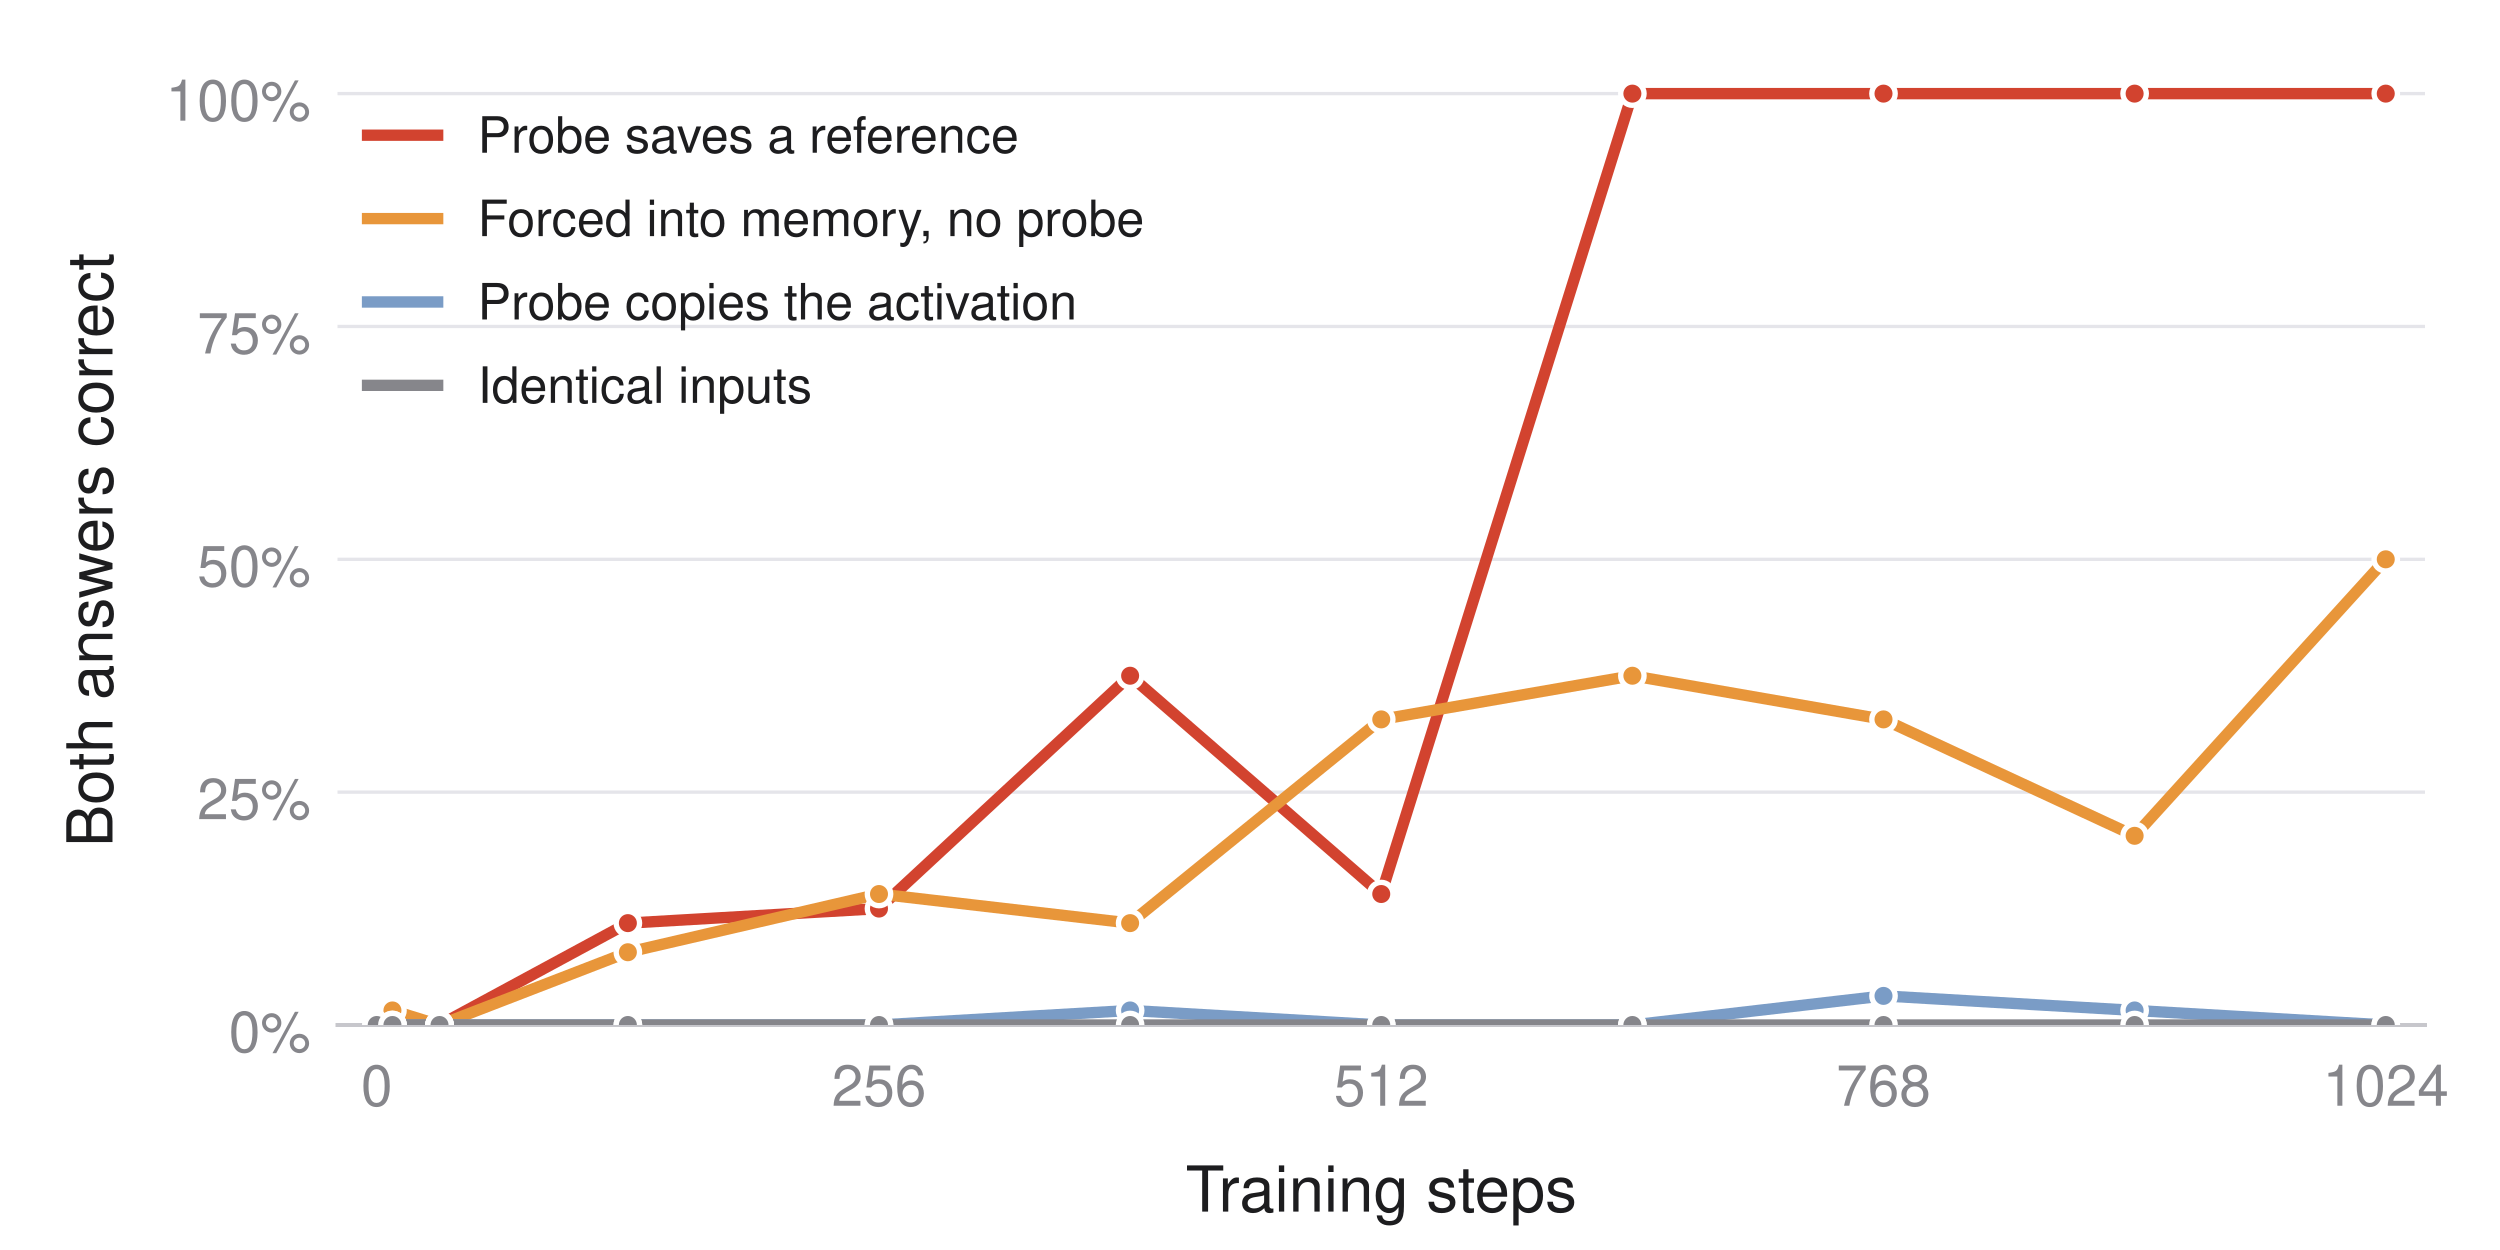
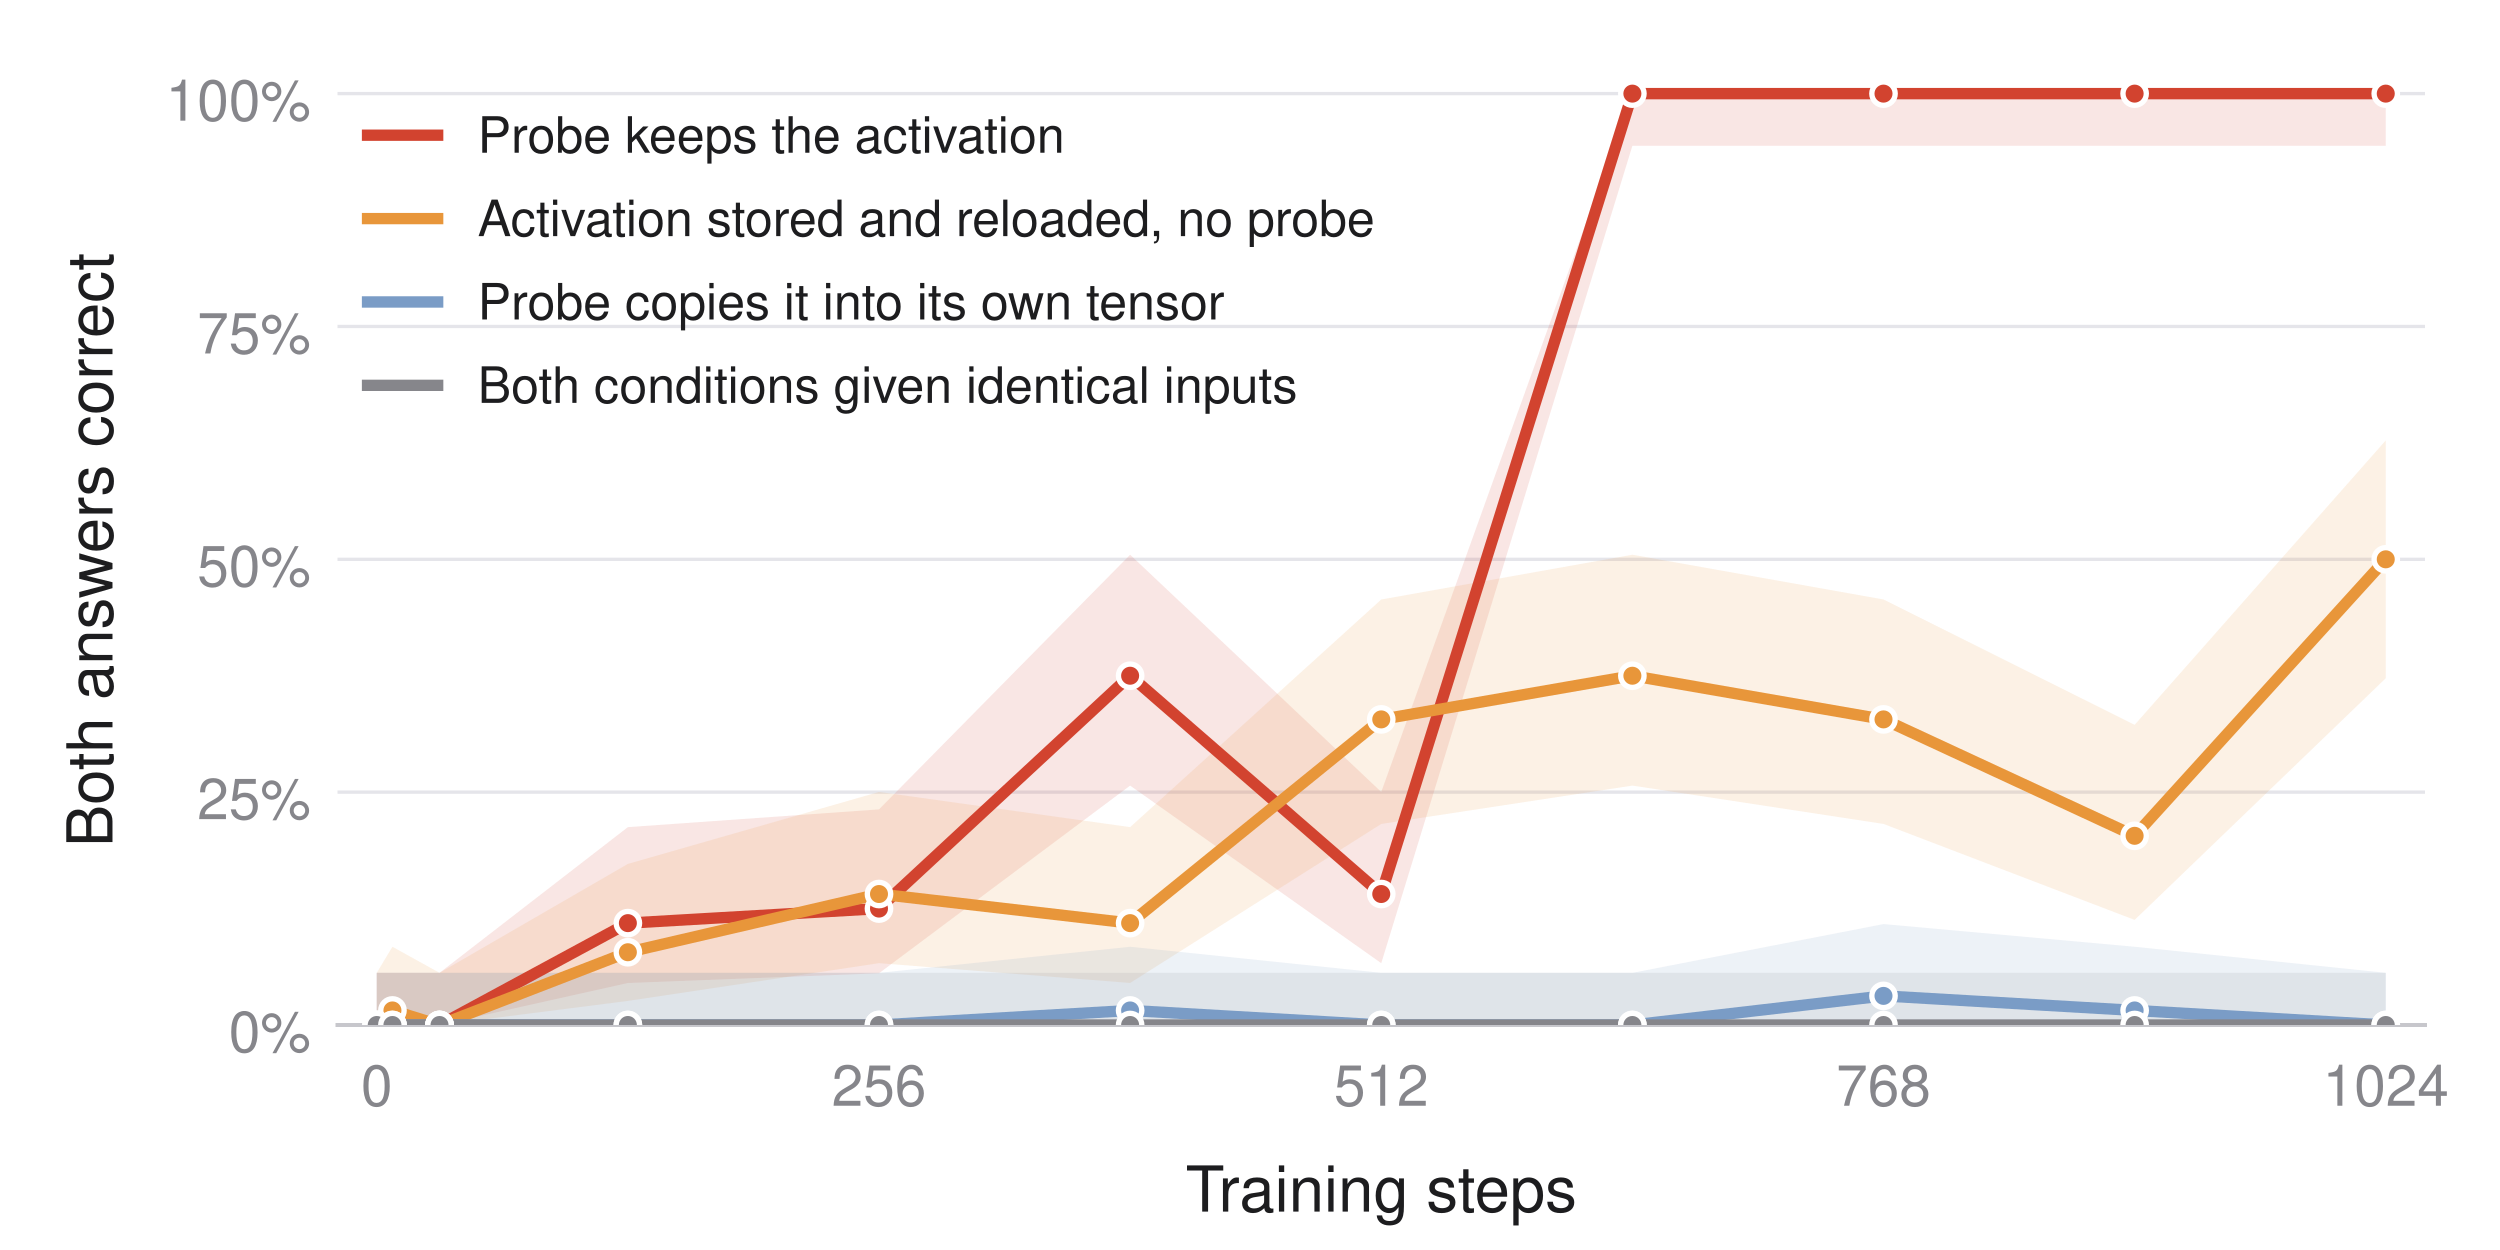
<svg xmlns="http://www.w3.org/2000/svg" xmlns:xlink="http://www.w3.org/1999/xlink" width="748.8pt" height="374.4pt" viewBox="0 0 748.8 374.4" version="1.1">
  <defs>
    <style type="text/css">*{stroke-linejoin: round; stroke-linecap: butt}</style>
  </defs>
  <g id="figure_1">
    <g id="patch_1">
      <path d="M 0 374.4  L 748.8 374.4  L 748.8 0  L 0 0  z " style="fill: #ffffff" />
    </g>
    <g id="axes_1">
      <g id="patch_2">
        <path d="M 101.088 307.008  L 726.336 307.008  L 726.336 22.464  L 101.088 22.464  z " style="fill: #ffffff" />
      </g>
      <g id="matplotlib.axis_1">
        <g id="xtick_1">
          <g id="line2d_1" />
          <g id="text_1">
            <text style="font-size: 17px; font-family: 'Helvetica Neue', 'Helvetica', 'Arial', 'DejaVu Sans'; text-anchor: middle; fill: #86868b" x="112.841" y="331.192" transform="rotate(-0 112.8408 331.192)">0</text>
          </g>
        </g>
        <g id="xtick_2">
          <g id="line2d_2" />
          <g id="text_2">
            <text style="font-size: 17px; font-family: 'Helvetica Neue', 'Helvetica', 'Arial', 'DejaVu Sans'; text-anchor: middle; fill: #86868b" x="263.276" y="331.192" transform="rotate(-0 263.2764 331.192)">256</text>
          </g>
        </g>
        <g id="xtick_3">
          <g id="line2d_3" />
          <g id="text_3">
            <text style="font-size: 17px; font-family: 'Helvetica Neue', 'Helvetica', 'Arial', 'DejaVu Sans'; text-anchor: middle; fill: #86868b" x="413.712" y="331.192" transform="rotate(-0 413.712 331.192)">512</text>
          </g>
        </g>
        <g id="xtick_4">
          <g id="line2d_4" />
          <g id="text_4">
            <text style="font-size: 17px; font-family: 'Helvetica Neue', 'Helvetica', 'Arial', 'DejaVu Sans'; text-anchor: middle; fill: #86868b" x="564.148" y="331.192" transform="rotate(-0 564.1476 331.192)">768</text>
          </g>
        </g>
        <g id="xtick_5">
          <g id="line2d_5" />
          <g id="text_5">
            <text style="font-size: 17px; font-family: 'Helvetica Neue', 'Helvetica', 'Arial', 'DejaVu Sans'; text-anchor: middle; fill: #86868b" x="714.583" y="331.192" transform="rotate(-0 714.5832 331.192)">1024</text>
          </g>
        </g>
        <g id="text_6">
          <text style="font-size: 19px; font-family: 'Helvetica Neue', 'Helvetica', 'Arial', 'DejaVu Sans'; text-anchor: middle; fill: #1d1d1f" x="413.712" y="362.901" transform="rotate(-0 413.712 362.901)">Training steps</text>
        </g>
      </g>
      <g id="matplotlib.axis_2">
        <g id="ytick_1">
          <g id="line2d_6">
-             <path d="M 101.088 307.008  L 726.336 307.008  " clip-path="url(#pafe7e5220a)" style="fill: none; stroke: #e5e5ea; stroke-linecap: square" />
+             <path d="M 101.088 307.008  L 726.336 307.008  " clip-path="url(#pb5034370a4)" style="fill: none; stroke: #e5e5ea; stroke-linecap: square" />
          </g>
          <g id="line2d_7" />
          <g id="text_7">
            <text style="font-size: 17px; font-family: 'Helvetica Neue', 'Helvetica', 'Arial', 'DejaVu Sans'; text-anchor: end; fill: #86868b" x="93.088" y="315.1" transform="rotate(-0 93.088 315.1)">0%</text>
          </g>
        </g>
        <g id="ytick_2">
          <g id="line2d_8">
-             <path d="M 101.088 237.267  L 726.336 237.267  " clip-path="url(#pafe7e5220a)" style="fill: none; stroke: #e5e5ea; stroke-linecap: square" />
+             <path d="M 101.088 237.267  L 726.336 237.267  " clip-path="url(#pb5034370a4)" style="fill: none; stroke: #e5e5ea; stroke-linecap: square" />
          </g>
          <g id="line2d_9" />
          <g id="text_8">
            <text style="font-size: 17px; font-family: 'Helvetica Neue', 'Helvetica', 'Arial', 'DejaVu Sans'; text-anchor: end; fill: #86868b" x="93.088" y="245.359" transform="rotate(-0 93.088 245.3588)">25%</text>
          </g>
        </g>
        <g id="ytick_3">
          <g id="line2d_10">
-             <path d="M 101.088 167.526  L 726.336 167.526  " clip-path="url(#pafe7e5220a)" style="fill: none; stroke: #e5e5ea; stroke-linecap: square" />
+             <path d="M 101.088 167.526  L 726.336 167.526  " clip-path="url(#pb5034370a4)" style="fill: none; stroke: #e5e5ea; stroke-linecap: square" />
          </g>
          <g id="line2d_11" />
          <g id="text_9">
            <text style="font-size: 17px; font-family: 'Helvetica Neue', 'Helvetica', 'Arial', 'DejaVu Sans'; text-anchor: end; fill: #86868b" x="93.088" y="175.618" transform="rotate(-0 93.088 175.6176)">50%</text>
          </g>
        </g>
        <g id="ytick_4">
          <g id="line2d_12">
-             <path d="M 101.088 97.784  L 726.336 97.784  " clip-path="url(#pafe7e5220a)" style="fill: none; stroke: #e5e5ea; stroke-linecap: square" />
+             <path d="M 101.088 97.784  L 726.336 97.784  " clip-path="url(#pb5034370a4)" style="fill: none; stroke: #e5e5ea; stroke-linecap: square" />
          </g>
          <g id="line2d_13" />
          <g id="text_10">
            <text style="font-size: 17px; font-family: 'Helvetica Neue', 'Helvetica', 'Arial', 'DejaVu Sans'; text-anchor: end; fill: #86868b" x="93.088" y="105.876" transform="rotate(-0 93.088 105.8765)">75%</text>
          </g>
        </g>
        <g id="ytick_5">
          <g id="line2d_14">
-             <path d="M 101.088 28.043  L 726.336 28.043  " clip-path="url(#pafe7e5220a)" style="fill: none; stroke: #e5e5ea; stroke-linecap: square" />
+             <path d="M 101.088 28.043  L 726.336 28.043  " clip-path="url(#pb5034370a4)" style="fill: none; stroke: #e5e5ea; stroke-linecap: square" />
          </g>
          <g id="line2d_15" />
          <g id="text_11">
            <text style="font-size: 17px; font-family: 'Helvetica Neue', 'Helvetica', 'Arial', 'DejaVu Sans'; text-anchor: end; fill: #86868b" x="93.088" y="36.135" transform="rotate(-0 93.088 36.13529)">100%</text>
          </g>
        </g>
        <g id="text_12">
          <text style="font-size: 19px; font-family: 'Helvetica Neue', 'Helvetica', 'Arial', 'DejaVu Sans'; text-anchor: middle; fill: #1d1d1f" x="33.688" y="164.736" transform="rotate(-90 33.68819 164.736)">Both answers correct</text>
        </g>
      </g>
+       <g id="FillBetweenPolyCollection_1">
+         <defs>
+           <path id="mb8e6b0bb7f" d="M 112.841 -83.017  L 112.841 -67.392  L 117.542 -67.392  L 131.645 -67.392  L 188.059 -79.979  L 263.276 -82.886  L 338.494 -139.1  L 413.712 -85.908  L 488.93 -330.732  L 564.148 -330.732  L 639.365 -330.732  L 714.583 -330.732  L 714.583 -346.357  L 714.583 -346.357  L 639.365 -346.357  L 564.148 -346.357  L 488.93 -346.357  L 413.712 -137.199  L 338.494 -208.248  L 263.276 -131.98  L 188.059 -126.66  L 131.645 -83.017  L 117.542 -83.017  L 112.841 -83.017  z " />
+         </defs>
+         <g clip-path="url(#pb5034370a4)">
+           <use xlink:href="#mb8e6b0bb7f" x="0" y="374.4" style="fill: #d2432f; fill-opacity: 0.13" />
+         </g>
+       </g>
+       <g id="FillBetweenPolyCollection_2">
+         <defs>
+           <path id="mdd0bddada4" d="M 112.841 -83.017  L 112.841 -67.392  L 117.542 -67.502  L 131.645 -67.392  L 188.059 -74.604  L 263.276 -85.908  L 338.494 -79.979  L 413.712 -127.613  L 488.93 -139.1  L 564.148 -127.613  L 639.365 -98.867  L 714.583 -171.257  L 714.583 -242.492  L 714.583 -242.492  L 639.365 -157.292  L 564.148 -194.844  L 488.93 -208.248  L 413.712 -194.844  L 338.494 -126.66  L 263.276 -137.199  L 188.059 -115.647  L 131.645 -83.017  L 117.542 -90.828  L 112.841 -83.017  z " />
+         </defs>
+         <g clip-path="url(#pb5034370a4)">
+           <use xlink:href="#mdd0bddada4" x="0" y="374.4" style="fill: #e8963a; fill-opacity: 0.13" />
+         </g>
+       </g>
+       <g id="FillBetweenPolyCollection_3">
+         <defs>
+           <path id="mccbe882259" d="M 112.841 -83.017  L 112.841 -67.392  L 117.542 -67.392  L 131.645 -67.392  L 188.059 -67.392  L 263.276 -67.392  L 338.494 -67.502  L 413.712 -67.392  L 488.93 -67.392  L 564.148 -68.454  L 639.365 -67.502  L 714.583 -67.392  L 714.583 -83.017  L 714.583 -83.017  L 639.365 -90.828  L 564.148 -97.624  L 488.93 -83.017  L 413.712 -83.017  L 338.494 -90.828  L 263.276 -83.017  L 188.059 -83.017  L 131.645 -83.017  L 117.542 -83.017  L 112.841 -83.017  z " />
+         </defs>
+         <g clip-path="url(#pb5034370a4)">
+           <use xlink:href="#mccbe882259" x="0" y="374.4" style="fill: #7a9cc6; fill-opacity: 0.13" />
+         </g>
+       </g>
+       <g id="FillBetweenPolyCollection_4">
+         <defs>
+           <path id="m91893b856d" d="M 112.841 -83.017  L 112.841 -67.392  L 117.542 -67.392  L 131.645 -67.392  L 188.059 -67.392  L 263.276 -67.392  L 338.494 -67.392  L 413.712 -67.392  L 488.93 -67.392  L 564.148 -67.392  L 639.365 -67.392  L 714.583 -67.392  L 714.583 -83.017  L 714.583 -83.017  L 639.365 -83.017  L 564.148 -83.017  L 488.93 -83.017  L 413.712 -83.017  L 338.494 -83.017  L 263.276 -83.017  L 188.059 -83.017  L 131.645 -83.017  L 117.542 -83.017  L 112.841 -83.017  z " />
+         </defs>
+         <g clip-path="url(#pb5034370a4)">
+           <use xlink:href="#m91893b856d" x="0" y="374.4" style="fill: #86868b; fill-opacity: 0.13" />
+         </g>
+       </g>
      <g id="patch_3">
        <path d="M 101.088 307.008  L 726.336 307.008  " style="fill: none; stroke: #c7c7cc; stroke-width: 1.2; stroke-linejoin: miter; stroke-linecap: square" />
      </g>
      <g id="line2d_16">
-         <path d="M 112.841 307.008  L 117.542 307.008  L 131.645 307.008  L 188.059 276.496  L 263.276 272.137  L 338.494 202.396  L 413.712 267.779  L 488.93 28.043  L 564.148 28.043  L 639.365 28.043  L 714.583 28.043  " clip-path="url(#pafe7e5220a)" style="fill: none; stroke: #d2432f; stroke-width: 3.4; stroke-linecap: square" />
+         <path d="M 112.841 307.008  L 117.542 307.008  L 131.645 307.008  L 188.059 276.496  L 263.276 272.137  L 338.494 202.396  L 413.712 267.779  L 488.93 28.043  L 564.148 28.043  L 639.365 28.043  L 714.583 28.043  " clip-path="url(#pb5034370a4)" style="fill: none; stroke: #d2432f; stroke-width: 3.4; stroke-linecap: square" />
      </g>
      <g id="line2d_17">
-         <path d="M 112.841 307.008  L 117.542 302.649  L 131.645 307.008  L 188.059 285.214  L 263.276 267.779  L 338.494 276.496  L 413.712 215.473  L 488.93 202.396  L 564.148 215.473  L 639.365 250.343  L 714.583 167.526  " clip-path="url(#pafe7e5220a)" style="fill: none; stroke: #e8963a; stroke-width: 3.4; stroke-linecap: square" />
+         <path d="M 112.841 307.008  L 117.542 302.649  L 131.645 307.008  L 188.059 285.214  L 263.276 267.779  L 338.494 276.496  L 413.712 215.473  L 488.93 202.396  L 564.148 215.473  L 639.365 250.343  L 714.583 167.526  " clip-path="url(#pb5034370a4)" style="fill: none; stroke: #e8963a; stroke-width: 3.4; stroke-linecap: square" />
      </g>
      <g id="line2d_18">
-         <path d="M 112.841 307.008  L 117.542 307.008  L 131.645 307.008  L 188.059 307.008  L 263.276 307.008  L 338.494 302.649  L 413.712 307.008  L 488.93 307.008  L 564.148 298.29  L 639.365 302.649  L 714.583 307.008  " clip-path="url(#pafe7e5220a)" style="fill: none; stroke: #7a9cc6; stroke-width: 3.4; stroke-linecap: square" />
+         <path d="M 112.841 307.008  L 117.542 307.008  L 131.645 307.008  L 188.059 307.008  L 263.276 307.008  L 338.494 302.649  L 413.712 307.008  L 488.93 307.008  L 564.148 298.29  L 639.365 302.649  L 714.583 307.008  " clip-path="url(#pb5034370a4)" style="fill: none; stroke: #7a9cc6; stroke-width: 3.4; stroke-linecap: square" />
      </g>
      <g id="line2d_19">
-         <path d="M 112.841 307.008  L 117.542 307.008  L 131.645 307.008  L 188.059 307.008  L 263.276 307.008  L 338.494 307.008  L 413.712 307.008  L 488.93 307.008  L 564.148 307.008  L 639.365 307.008  L 714.583 307.008  " clip-path="url(#pafe7e5220a)" style="fill: none; stroke: #86868b; stroke-width: 3.4; stroke-linecap: square" />
+         <path d="M 112.841 307.008  L 117.542 307.008  L 131.645 307.008  L 188.059 307.008  L 263.276 307.008  L 338.494 307.008  L 413.712 307.008  L 488.93 307.008  L 564.148 307.008  L 639.365 307.008  L 714.583 307.008  " clip-path="url(#pb5034370a4)" style="fill: none; stroke: #86868b; stroke-width: 3.4; stroke-linecap: square" />
      </g>
      <g id="line2d_20">
        <defs>
-           <path id="m87f21ffef9" d="M 0 3.5  C 0.928 3.5 1.819 3.131 2.475 2.475  C 3.131 1.819 3.5 0.928 3.5 0  C 3.5 -0.928 3.131 -1.819 2.475 -2.475  C 1.819 -3.131 0.928 -3.5 0 -3.5  C -0.928 -3.5 -1.819 -3.131 -2.475 -2.475  C -3.131 -1.819 -3.5 -0.928 -3.5 0  C -3.5 0.928 -3.131 1.819 -2.475 2.475  C -1.819 3.131 -0.928 3.5 0 3.5  z " style="stroke: #ffffff; stroke-width: 1.6" />
-         </defs>
-         <g clip-path="url(#pafe7e5220a)">
-           <use xlink:href="#m87f21ffef9" x="112.841" y="307.008" style="fill: #d2432f; stroke: #ffffff; stroke-width: 1.6" />
-           <use xlink:href="#m87f21ffef9" x="117.542" y="307.008" style="fill: #d2432f; stroke: #ffffff; stroke-width: 1.6" />
-           <use xlink:href="#m87f21ffef9" x="131.645" y="307.008" style="fill: #d2432f; stroke: #ffffff; stroke-width: 1.6" />
-           <use xlink:href="#m87f21ffef9" x="188.059" y="276.496" style="fill: #d2432f; stroke: #ffffff; stroke-width: 1.6" />
-           <use xlink:href="#m87f21ffef9" x="263.276" y="272.137" style="fill: #d2432f; stroke: #ffffff; stroke-width: 1.6" />
-           <use xlink:href="#m87f21ffef9" x="338.494" y="202.396" style="fill: #d2432f; stroke: #ffffff; stroke-width: 1.6" />
-           <use xlink:href="#m87f21ffef9" x="413.712" y="267.779" style="fill: #d2432f; stroke: #ffffff; stroke-width: 1.6" />
-           <use xlink:href="#m87f21ffef9" x="488.93" y="28.043" style="fill: #d2432f; stroke: #ffffff; stroke-width: 1.6" />
-           <use xlink:href="#m87f21ffef9" x="564.148" y="28.043" style="fill: #d2432f; stroke: #ffffff; stroke-width: 1.6" />
-           <use xlink:href="#m87f21ffef9" x="639.365" y="28.043" style="fill: #d2432f; stroke: #ffffff; stroke-width: 1.6" />
-           <use xlink:href="#m87f21ffef9" x="714.583" y="28.043" style="fill: #d2432f; stroke: #ffffff; stroke-width: 1.6" />
+           <path id="m61d34e880b" d="M 0 3.5  C 0.928 3.5 1.819 3.131 2.475 2.475  C 3.131 1.819 3.5 0.928 3.5 0  C 3.5 -0.928 3.131 -1.819 2.475 -2.475  C 1.819 -3.131 0.928 -3.5 0 -3.5  C -0.928 -3.5 -1.819 -3.131 -2.475 -2.475  C -3.131 -1.819 -3.5 -0.928 -3.5 0  C -3.5 0.928 -3.131 1.819 -2.475 2.475  C -1.819 3.131 -0.928 3.5 0 3.5  z " style="stroke: #ffffff; stroke-width: 1.6" />
+         </defs>
+         <g clip-path="url(#pb5034370a4)">
+           <use xlink:href="#m61d34e880b" x="112.841" y="307.008" style="fill: #d2432f; stroke: #ffffff; stroke-width: 1.6" />
+           <use xlink:href="#m61d34e880b" x="117.542" y="307.008" style="fill: #d2432f; stroke: #ffffff; stroke-width: 1.6" />
+           <use xlink:href="#m61d34e880b" x="131.645" y="307.008" style="fill: #d2432f; stroke: #ffffff; stroke-width: 1.6" />
+           <use xlink:href="#m61d34e880b" x="188.059" y="276.496" style="fill: #d2432f; stroke: #ffffff; stroke-width: 1.6" />
+           <use xlink:href="#m61d34e880b" x="263.276" y="272.137" style="fill: #d2432f; stroke: #ffffff; stroke-width: 1.6" />
+           <use xlink:href="#m61d34e880b" x="338.494" y="202.396" style="fill: #d2432f; stroke: #ffffff; stroke-width: 1.6" />
+           <use xlink:href="#m61d34e880b" x="413.712" y="267.779" style="fill: #d2432f; stroke: #ffffff; stroke-width: 1.6" />
+           <use xlink:href="#m61d34e880b" x="488.93" y="28.043" style="fill: #d2432f; stroke: #ffffff; stroke-width: 1.6" />
+           <use xlink:href="#m61d34e880b" x="564.148" y="28.043" style="fill: #d2432f; stroke: #ffffff; stroke-width: 1.6" />
+           <use xlink:href="#m61d34e880b" x="639.365" y="28.043" style="fill: #d2432f; stroke: #ffffff; stroke-width: 1.6" />
+           <use xlink:href="#m61d34e880b" x="714.583" y="28.043" style="fill: #d2432f; stroke: #ffffff; stroke-width: 1.6" />
        </g>
      </g>
      <g id="line2d_21">
        <defs>
-           <path id="mbd207b3779" d="M 0 3.5  C 0.928 3.5 1.819 3.131 2.475 2.475  C 3.131 1.819 3.5 0.928 3.5 0  C 3.5 -0.928 3.131 -1.819 2.475 -2.475  C 1.819 -3.131 0.928 -3.5 0 -3.5  C -0.928 -3.5 -1.819 -3.131 -2.475 -2.475  C -3.131 -1.819 -3.5 -0.928 -3.5 0  C -3.5 0.928 -3.131 1.819 -2.475 2.475  C -1.819 3.131 -0.928 3.5 0 3.5  z " style="stroke: #ffffff; stroke-width: 1.6" />
-         </defs>
-         <g clip-path="url(#pafe7e5220a)">
-           <use xlink:href="#mbd207b3779" x="112.841" y="307.008" style="fill: #e8963a; stroke: #ffffff; stroke-width: 1.6" />
-           <use xlink:href="#mbd207b3779" x="117.542" y="302.649" style="fill: #e8963a; stroke: #ffffff; stroke-width: 1.6" />
-           <use xlink:href="#mbd207b3779" x="131.645" y="307.008" style="fill: #e8963a; stroke: #ffffff; stroke-width: 1.6" />
-           <use xlink:href="#mbd207b3779" x="188.059" y="285.214" style="fill: #e8963a; stroke: #ffffff; stroke-width: 1.6" />
-           <use xlink:href="#mbd207b3779" x="263.276" y="267.779" style="fill: #e8963a; stroke: #ffffff; stroke-width: 1.6" />
-           <use xlink:href="#mbd207b3779" x="338.494" y="276.496" style="fill: #e8963a; stroke: #ffffff; stroke-width: 1.6" />
-           <use xlink:href="#mbd207b3779" x="413.712" y="215.473" style="fill: #e8963a; stroke: #ffffff; stroke-width: 1.6" />
-           <use xlink:href="#mbd207b3779" x="488.93" y="202.396" style="fill: #e8963a; stroke: #ffffff; stroke-width: 1.6" />
-           <use xlink:href="#mbd207b3779" x="564.148" y="215.473" style="fill: #e8963a; stroke: #ffffff; stroke-width: 1.6" />
-           <use xlink:href="#mbd207b3779" x="639.365" y="250.343" style="fill: #e8963a; stroke: #ffffff; stroke-width: 1.6" />
-           <use xlink:href="#mbd207b3779" x="714.583" y="167.526" style="fill: #e8963a; stroke: #ffffff; stroke-width: 1.6" />
+           <path id="mad64942548" d="M 0 3.5  C 0.928 3.5 1.819 3.131 2.475 2.475  C 3.131 1.819 3.5 0.928 3.5 0  C 3.5 -0.928 3.131 -1.819 2.475 -2.475  C 1.819 -3.131 0.928 -3.5 0 -3.5  C -0.928 -3.5 -1.819 -3.131 -2.475 -2.475  C -3.131 -1.819 -3.5 -0.928 -3.5 0  C -3.5 0.928 -3.131 1.819 -2.475 2.475  C -1.819 3.131 -0.928 3.5 0 3.5  z " style="stroke: #ffffff; stroke-width: 1.6" />
+         </defs>
+         <g clip-path="url(#pb5034370a4)">
+           <use xlink:href="#mad64942548" x="112.841" y="307.008" style="fill: #e8963a; stroke: #ffffff; stroke-width: 1.6" />
+           <use xlink:href="#mad64942548" x="117.542" y="302.649" style="fill: #e8963a; stroke: #ffffff; stroke-width: 1.6" />
+           <use xlink:href="#mad64942548" x="131.645" y="307.008" style="fill: #e8963a; stroke: #ffffff; stroke-width: 1.6" />
+           <use xlink:href="#mad64942548" x="188.059" y="285.214" style="fill: #e8963a; stroke: #ffffff; stroke-width: 1.6" />
+           <use xlink:href="#mad64942548" x="263.276" y="267.779" style="fill: #e8963a; stroke: #ffffff; stroke-width: 1.6" />
+           <use xlink:href="#mad64942548" x="338.494" y="276.496" style="fill: #e8963a; stroke: #ffffff; stroke-width: 1.6" />
+           <use xlink:href="#mad64942548" x="413.712" y="215.473" style="fill: #e8963a; stroke: #ffffff; stroke-width: 1.6" />
+           <use xlink:href="#mad64942548" x="488.93" y="202.396" style="fill: #e8963a; stroke: #ffffff; stroke-width: 1.6" />
+           <use xlink:href="#mad64942548" x="564.148" y="215.473" style="fill: #e8963a; stroke: #ffffff; stroke-width: 1.6" />
+           <use xlink:href="#mad64942548" x="639.365" y="250.343" style="fill: #e8963a; stroke: #ffffff; stroke-width: 1.6" />
+           <use xlink:href="#mad64942548" x="714.583" y="167.526" style="fill: #e8963a; stroke: #ffffff; stroke-width: 1.6" />
        </g>
      </g>
      <g id="line2d_22">
        <defs>
-           <path id="m2e7ca2ee45" d="M 0 3.5  C 0.928 3.5 1.819 3.131 2.475 2.475  C 3.131 1.819 3.5 0.928 3.5 0  C 3.5 -0.928 3.131 -1.819 2.475 -2.475  C 1.819 -3.131 0.928 -3.5 0 -3.5  C -0.928 -3.5 -1.819 -3.131 -2.475 -2.475  C -3.131 -1.819 -3.5 -0.928 -3.5 0  C -3.5 0.928 -3.131 1.819 -2.475 2.475  C -1.819 3.131 -0.928 3.5 0 3.5  z " style="stroke: #ffffff; stroke-width: 1.6" />
-         </defs>
-         <g clip-path="url(#pafe7e5220a)">
-           <use xlink:href="#m2e7ca2ee45" x="112.841" y="307.008" style="fill: #7a9cc6; stroke: #ffffff; stroke-width: 1.6" />
-           <use xlink:href="#m2e7ca2ee45" x="117.542" y="307.008" style="fill: #7a9cc6; stroke: #ffffff; stroke-width: 1.6" />
-           <use xlink:href="#m2e7ca2ee45" x="131.645" y="307.008" style="fill: #7a9cc6; stroke: #ffffff; stroke-width: 1.6" />
-           <use xlink:href="#m2e7ca2ee45" x="188.059" y="307.008" style="fill: #7a9cc6; stroke: #ffffff; stroke-width: 1.6" />
-           <use xlink:href="#m2e7ca2ee45" x="263.276" y="307.008" style="fill: #7a9cc6; stroke: #ffffff; stroke-width: 1.6" />
-           <use xlink:href="#m2e7ca2ee45" x="338.494" y="302.649" style="fill: #7a9cc6; stroke: #ffffff; stroke-width: 1.6" />
-           <use xlink:href="#m2e7ca2ee45" x="413.712" y="307.008" style="fill: #7a9cc6; stroke: #ffffff; stroke-width: 1.6" />
-           <use xlink:href="#m2e7ca2ee45" x="488.93" y="307.008" style="fill: #7a9cc6; stroke: #ffffff; stroke-width: 1.6" />
-           <use xlink:href="#m2e7ca2ee45" x="564.148" y="298.29" style="fill: #7a9cc6; stroke: #ffffff; stroke-width: 1.6" />
-           <use xlink:href="#m2e7ca2ee45" x="639.365" y="302.649" style="fill: #7a9cc6; stroke: #ffffff; stroke-width: 1.6" />
-           <use xlink:href="#m2e7ca2ee45" x="714.583" y="307.008" style="fill: #7a9cc6; stroke: #ffffff; stroke-width: 1.6" />
+           <path id="mf4a3b33a0a" d="M 0 3.5  C 0.928 3.5 1.819 3.131 2.475 2.475  C 3.131 1.819 3.5 0.928 3.5 0  C 3.5 -0.928 3.131 -1.819 2.475 -2.475  C 1.819 -3.131 0.928 -3.5 0 -3.5  C -0.928 -3.5 -1.819 -3.131 -2.475 -2.475  C -3.131 -1.819 -3.5 -0.928 -3.5 0  C -3.5 0.928 -3.131 1.819 -2.475 2.475  C -1.819 3.131 -0.928 3.5 0 3.5  z " style="stroke: #ffffff; stroke-width: 1.6" />
+         </defs>
+         <g clip-path="url(#pb5034370a4)">
+           <use xlink:href="#mf4a3b33a0a" x="112.841" y="307.008" style="fill: #7a9cc6; stroke: #ffffff; stroke-width: 1.6" />
+           <use xlink:href="#mf4a3b33a0a" x="117.542" y="307.008" style="fill: #7a9cc6; stroke: #ffffff; stroke-width: 1.6" />
+           <use xlink:href="#mf4a3b33a0a" x="131.645" y="307.008" style="fill: #7a9cc6; stroke: #ffffff; stroke-width: 1.6" />
+           <use xlink:href="#mf4a3b33a0a" x="188.059" y="307.008" style="fill: #7a9cc6; stroke: #ffffff; stroke-width: 1.6" />
+           <use xlink:href="#mf4a3b33a0a" x="263.276" y="307.008" style="fill: #7a9cc6; stroke: #ffffff; stroke-width: 1.6" />
+           <use xlink:href="#mf4a3b33a0a" x="338.494" y="302.649" style="fill: #7a9cc6; stroke: #ffffff; stroke-width: 1.6" />
+           <use xlink:href="#mf4a3b33a0a" x="413.712" y="307.008" style="fill: #7a9cc6; stroke: #ffffff; stroke-width: 1.6" />
+           <use xlink:href="#mf4a3b33a0a" x="488.93" y="307.008" style="fill: #7a9cc6; stroke: #ffffff; stroke-width: 1.6" />
+           <use xlink:href="#mf4a3b33a0a" x="564.148" y="298.29" style="fill: #7a9cc6; stroke: #ffffff; stroke-width: 1.6" />
+           <use xlink:href="#mf4a3b33a0a" x="639.365" y="302.649" style="fill: #7a9cc6; stroke: #ffffff; stroke-width: 1.6" />
+           <use xlink:href="#mf4a3b33a0a" x="714.583" y="307.008" style="fill: #7a9cc6; stroke: #ffffff; stroke-width: 1.6" />
        </g>
      </g>
      <g id="line2d_23">
        <defs>
-           <path id="m35964cff73" d="M 0 3.5  C 0.928 3.5 1.819 3.131 2.475 2.475  C 3.131 1.819 3.5 0.928 3.5 0  C 3.5 -0.928 3.131 -1.819 2.475 -2.475  C 1.819 -3.131 0.928 -3.5 0 -3.5  C -0.928 -3.5 -1.819 -3.131 -2.475 -2.475  C -3.131 -1.819 -3.5 -0.928 -3.5 0  C -3.5 0.928 -3.131 1.819 -2.475 2.475  C -1.819 3.131 -0.928 3.5 0 3.5  z " style="stroke: #ffffff; stroke-width: 1.6" />
-         </defs>
-         <g clip-path="url(#pafe7e5220a)">
-           <use xlink:href="#m35964cff73" x="112.841" y="307.008" style="fill: #86868b; stroke: #ffffff; stroke-width: 1.6" />
-           <use xlink:href="#m35964cff73" x="117.542" y="307.008" style="fill: #86868b; stroke: #ffffff; stroke-width: 1.6" />
-           <use xlink:href="#m35964cff73" x="131.645" y="307.008" style="fill: #86868b; stroke: #ffffff; stroke-width: 1.6" />
-           <use xlink:href="#m35964cff73" x="188.059" y="307.008" style="fill: #86868b; stroke: #ffffff; stroke-width: 1.6" />
-           <use xlink:href="#m35964cff73" x="263.276" y="307.008" style="fill: #86868b; stroke: #ffffff; stroke-width: 1.6" />
-           <use xlink:href="#m35964cff73" x="338.494" y="307.008" style="fill: #86868b; stroke: #ffffff; stroke-width: 1.6" />
-           <use xlink:href="#m35964cff73" x="413.712" y="307.008" style="fill: #86868b; stroke: #ffffff; stroke-width: 1.6" />
-           <use xlink:href="#m35964cff73" x="488.93" y="307.008" style="fill: #86868b; stroke: #ffffff; stroke-width: 1.6" />
-           <use xlink:href="#m35964cff73" x="564.148" y="307.008" style="fill: #86868b; stroke: #ffffff; stroke-width: 1.6" />
-           <use xlink:href="#m35964cff73" x="639.365" y="307.008" style="fill: #86868b; stroke: #ffffff; stroke-width: 1.6" />
-           <use xlink:href="#m35964cff73" x="714.583" y="307.008" style="fill: #86868b; stroke: #ffffff; stroke-width: 1.6" />
+           <path id="m9f86ed52f8" d="M 0 3.5  C 0.928 3.5 1.819 3.131 2.475 2.475  C 3.131 1.819 3.5 0.928 3.5 0  C 3.5 -0.928 3.131 -1.819 2.475 -2.475  C 1.819 -3.131 0.928 -3.5 0 -3.5  C -0.928 -3.5 -1.819 -3.131 -2.475 -2.475  C -3.131 -1.819 -3.5 -0.928 -3.5 0  C -3.5 0.928 -3.131 1.819 -2.475 2.475  C -1.819 3.131 -0.928 3.5 0 3.5  z " style="stroke: #ffffff; stroke-width: 1.6" />
+         </defs>
+         <g clip-path="url(#pb5034370a4)">
+           <use xlink:href="#m9f86ed52f8" x="112.841" y="307.008" style="fill: #86868b; stroke: #ffffff; stroke-width: 1.6" />
+           <use xlink:href="#m9f86ed52f8" x="117.542" y="307.008" style="fill: #86868b; stroke: #ffffff; stroke-width: 1.6" />
+           <use xlink:href="#m9f86ed52f8" x="131.645" y="307.008" style="fill: #86868b; stroke: #ffffff; stroke-width: 1.6" />
+           <use xlink:href="#m9f86ed52f8" x="188.059" y="307.008" style="fill: #86868b; stroke: #ffffff; stroke-width: 1.6" />
+           <use xlink:href="#m9f86ed52f8" x="263.276" y="307.008" style="fill: #86868b; stroke: #ffffff; stroke-width: 1.6" />
+           <use xlink:href="#m9f86ed52f8" x="338.494" y="307.008" style="fill: #86868b; stroke: #ffffff; stroke-width: 1.6" />
+           <use xlink:href="#m9f86ed52f8" x="413.712" y="307.008" style="fill: #86868b; stroke: #ffffff; stroke-width: 1.6" />
+           <use xlink:href="#m9f86ed52f8" x="488.93" y="307.008" style="fill: #86868b; stroke: #ffffff; stroke-width: 1.6" />
+           <use xlink:href="#m9f86ed52f8" x="564.148" y="307.008" style="fill: #86868b; stroke: #ffffff; stroke-width: 1.6" />
+           <use xlink:href="#m9f86ed52f8" x="639.365" y="307.008" style="fill: #86868b; stroke: #ffffff; stroke-width: 1.6" />
+           <use xlink:href="#m9f86ed52f8" x="714.583" y="307.008" style="fill: #86868b; stroke: #ffffff; stroke-width: 1.6" />
        </g>
      </g>
      <g id="legend_1">
        <g id="line2d_24">
          <path d="M 110.088 40.494  L 120.588 40.494  L 131.088 40.494  " style="fill: none; stroke: #d2432f; stroke-width: 3.4; stroke-linecap: square" />
        </g>
        <g id="text_13">
-           <text style="font-size: 15px; font-family: 'Helvetica Neue', 'Helvetica', 'Arial', 'DejaVu Sans'; text-anchor: start; fill: #1d1d1f" x="143.088" y="45.744" transform="rotate(-0 143.088 45.744)">Probe saves a reference</text>
+           <text style="font-size: 15px; font-family: 'Helvetica Neue', 'Helvetica', 'Arial', 'DejaVu Sans'; text-anchor: start; fill: #1d1d1f" x="143.088" y="45.744" transform="rotate(-0 143.088 45.744)">Probe keeps the activation</text>
        </g>
        <g id="line2d_25">
          <path d="M 110.088 65.469  L 120.588 65.469  L 131.088 65.469  " style="fill: none; stroke: #e8963a; stroke-width: 3.4; stroke-linecap: square" />
        </g>
        <g id="text_14">
-           <text style="font-size: 15px; font-family: 'Helvetica Neue', 'Helvetica', 'Arial', 'DejaVu Sans'; text-anchor: start; fill: #1d1d1f" x="143.088" y="70.719" transform="rotate(-0 143.088 70.719)">Forced into memory, no probe</text>
+           <text style="font-size: 15px; font-family: 'Helvetica Neue', 'Helvetica', 'Arial', 'DejaVu Sans'; text-anchor: start; fill: #1d1d1f" x="143.088" y="70.719" transform="rotate(-0 143.088 70.719)">Activation stored and reloaded, no probe</text>
        </g>
        <g id="line2d_26">
          <path d="M 110.088 90.444  L 120.588 90.444  L 131.088 90.444  " style="fill: none; stroke: #7a9cc6; stroke-width: 3.4; stroke-linecap: square" />
        </g>
        <g id="text_15">
-           <text style="font-size: 15px; font-family: 'Helvetica Neue', 'Helvetica', 'Arial', 'DejaVu Sans'; text-anchor: start; fill: #1d1d1f" x="143.088" y="95.694" transform="rotate(-0 143.088 95.694)">Probe copies the activation</text>
+           <text style="font-size: 15px; font-family: 'Helvetica Neue', 'Helvetica', 'Arial', 'DejaVu Sans'; text-anchor: start; fill: #1d1d1f" x="143.088" y="95.694" transform="rotate(-0 143.088 95.694)">Probe copies it into its own tensor</text>
        </g>
        <g id="line2d_27">
          <path d="M 110.088 115.419  L 120.588 115.419  L 131.088 115.419  " style="fill: none; stroke: #86868b; stroke-width: 3.4; stroke-linecap: square" />
        </g>
        <g id="text_16">
-           <text style="font-size: 15px; font-family: 'Helvetica Neue', 'Helvetica', 'Arial', 'DejaVu Sans'; text-anchor: start; fill: #1d1d1f" x="143.088" y="120.669" transform="rotate(-0 143.088 120.669)">Identical inputs</text>
+           <text style="font-size: 15px; font-family: 'Helvetica Neue', 'Helvetica', 'Arial', 'DejaVu Sans'; text-anchor: start; fill: #1d1d1f" x="143.088" y="120.669" transform="rotate(-0 143.088 120.669)">Both conditions given identical inputs</text>
        </g>
      </g>
    </g>
  </g>
  <defs>
-     <clipPath id="pafe7e5220a">
+     <clipPath id="pb5034370a4">
      <rect x="101.088" y="22.464" width="625.248" height="284.544" />
    </clipPath>
  </defs>
</svg>
